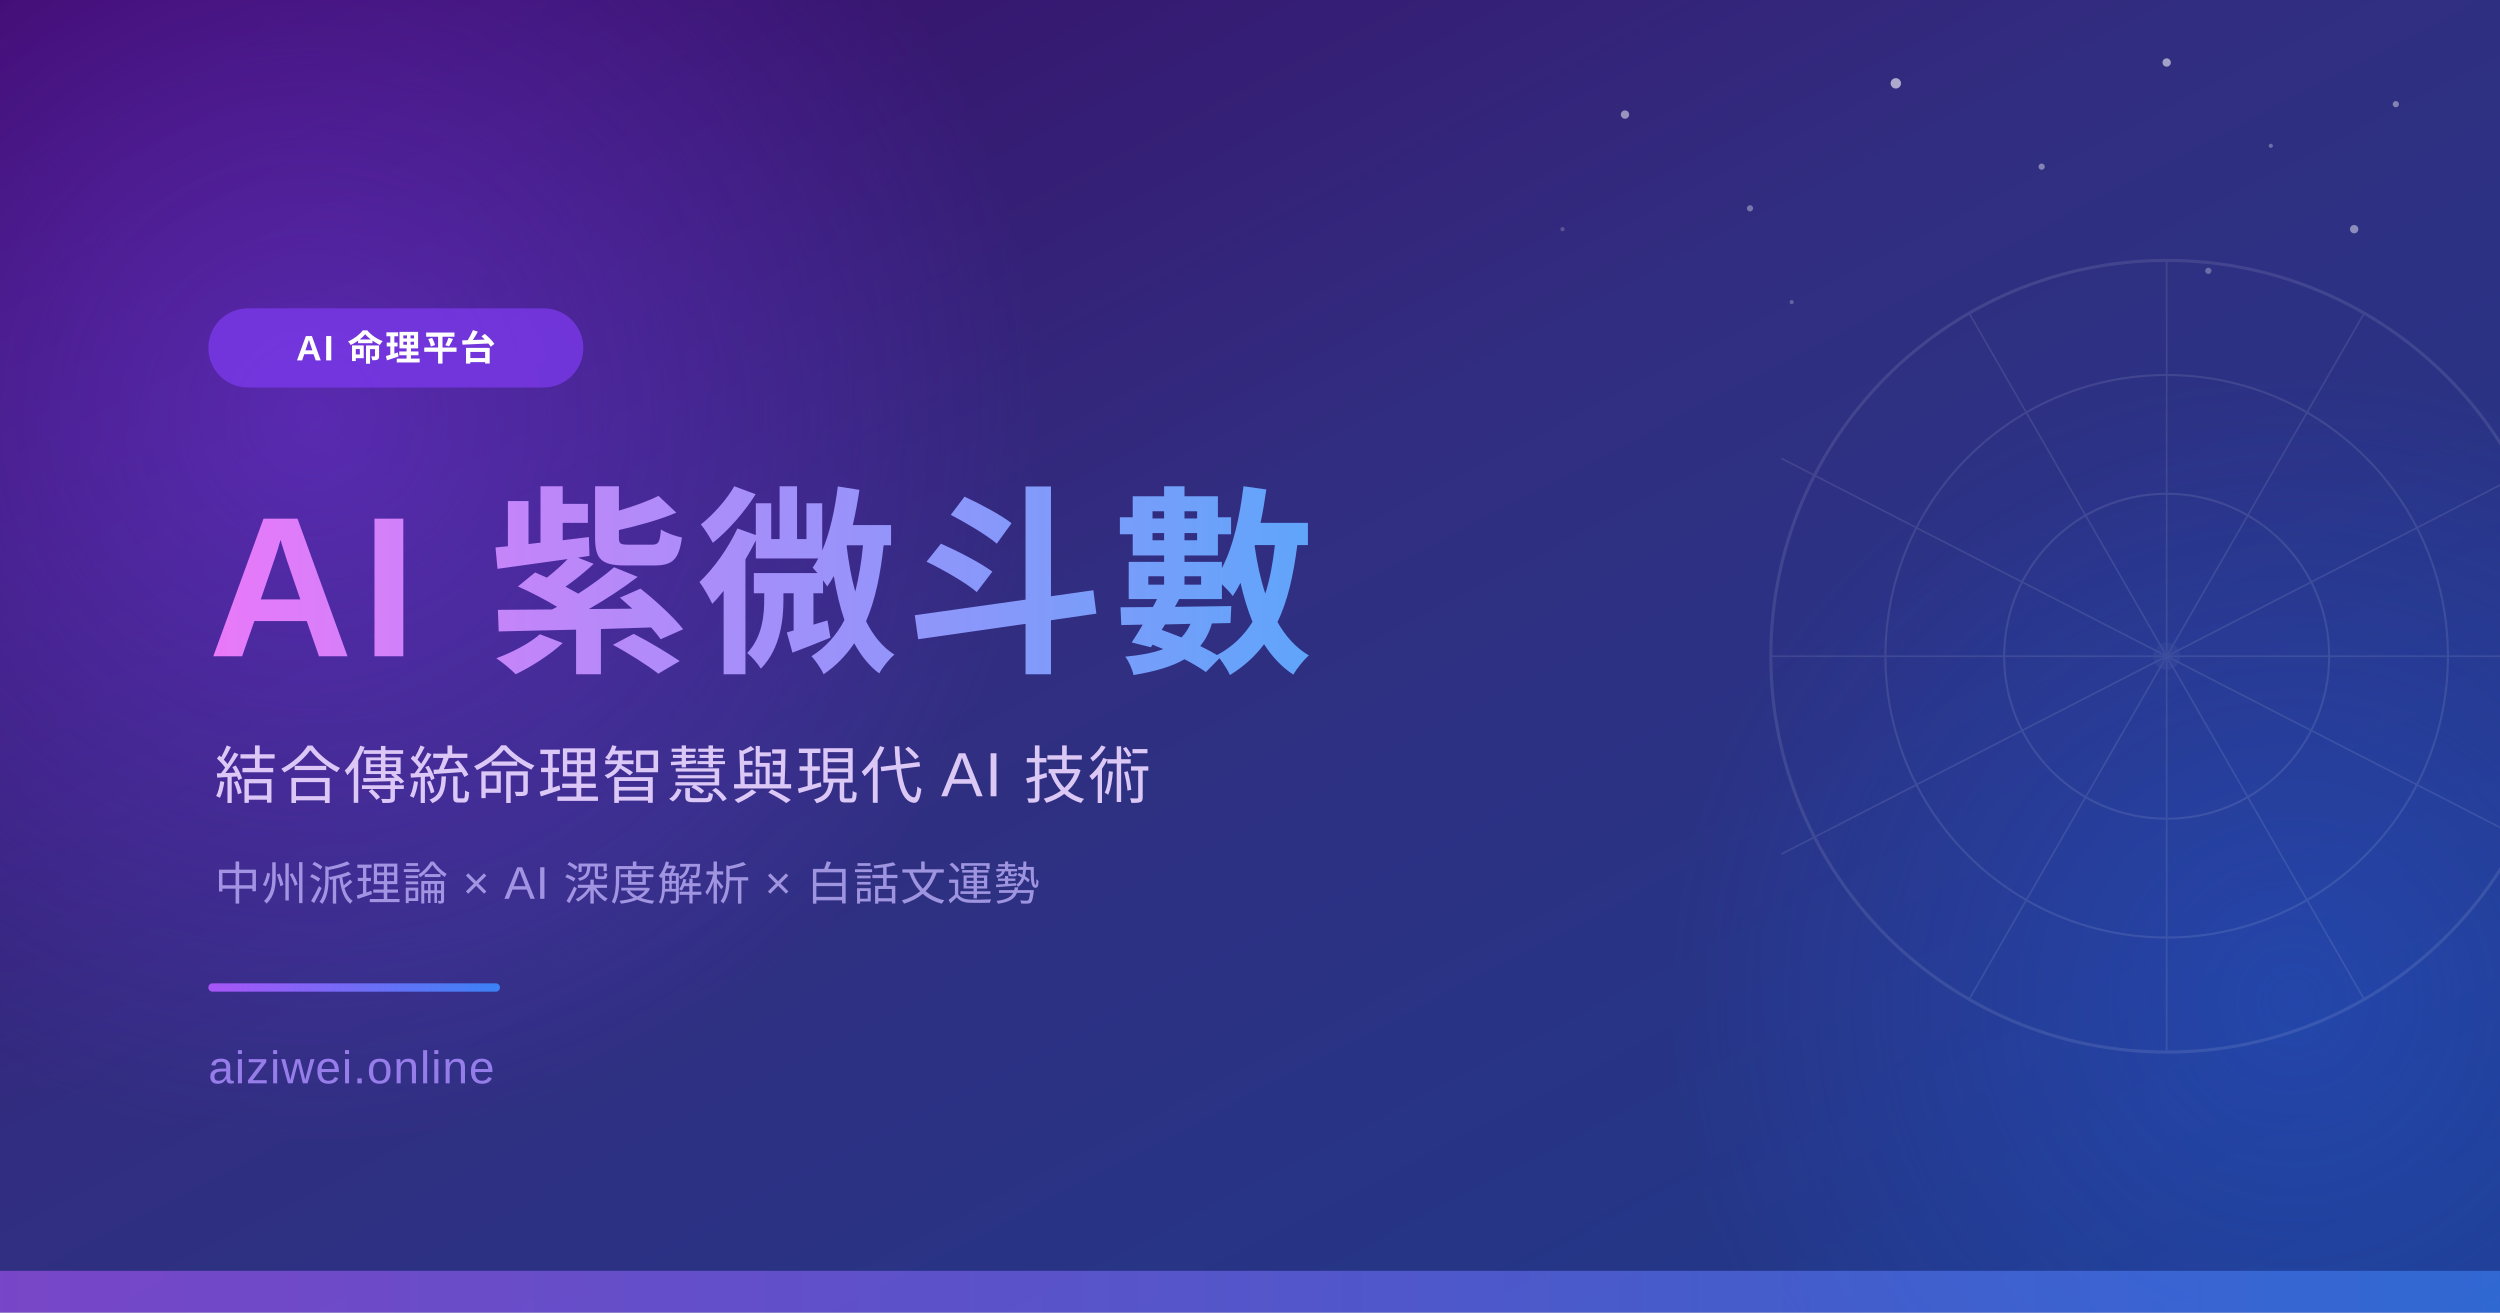
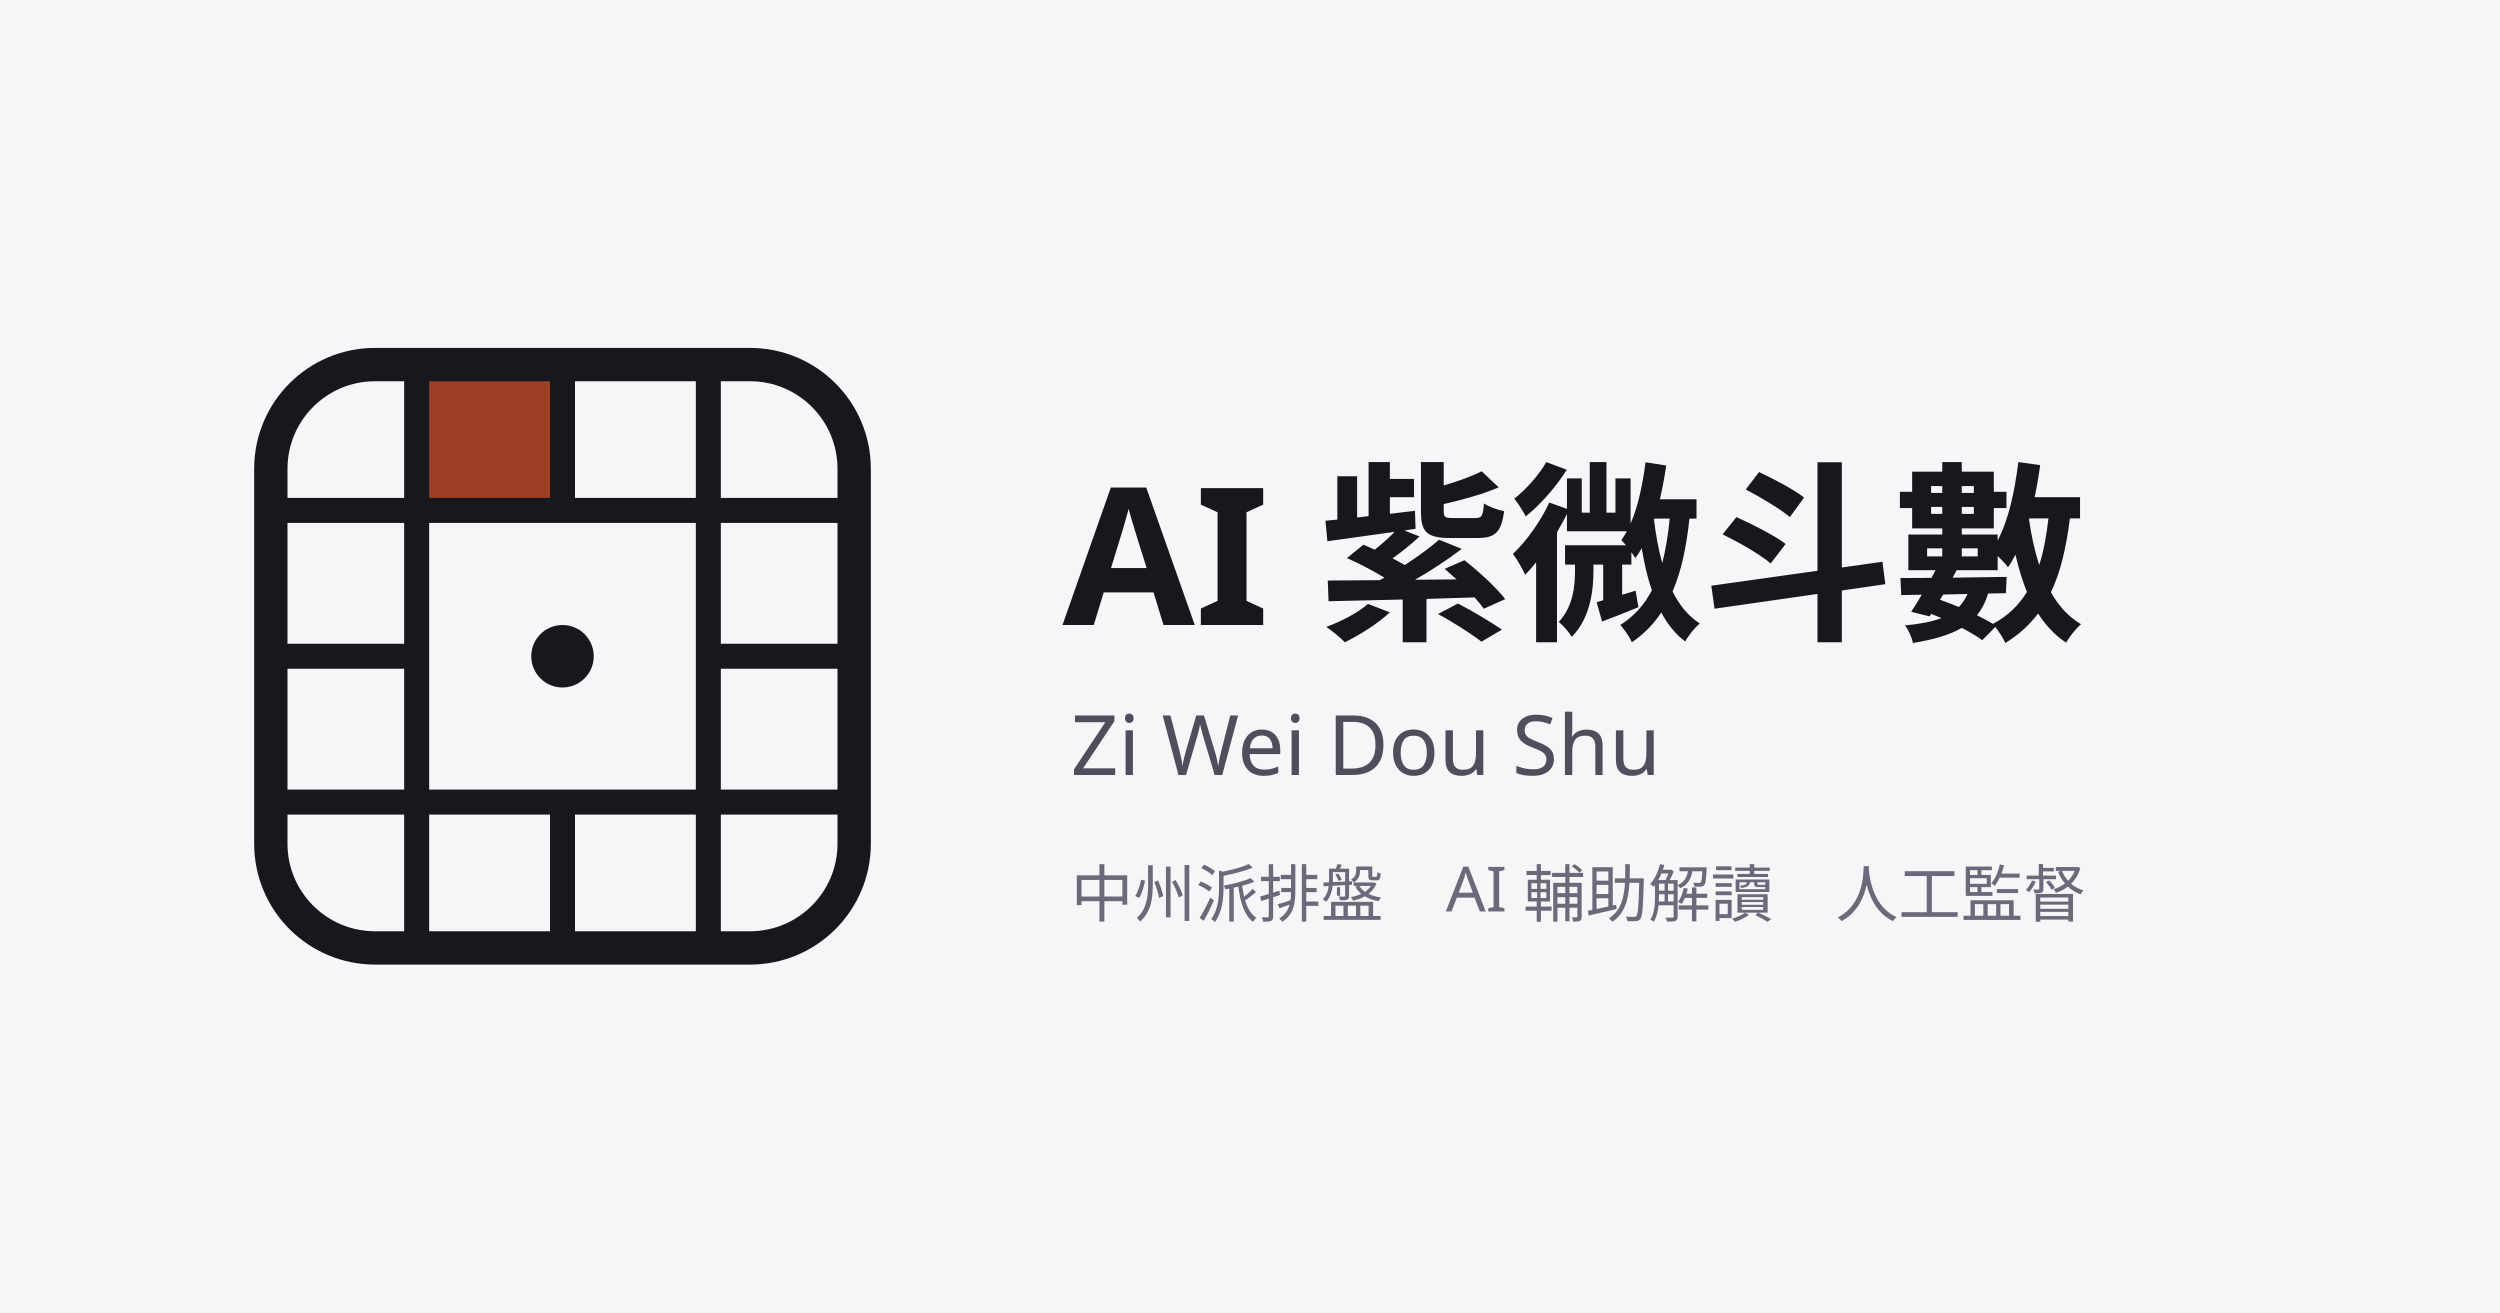
<svg xmlns="http://www.w3.org/2000/svg" width="1200" height="630" viewBox="0 0 1200 630">
-   <defs>
-     <linearGradient id="bg" x1="0%" y1="0%" x2="100%" y2="100%">
-       <stop offset="0%" stop-color="#3b0764" />
-       <stop offset="45%" stop-color="#312e81" />
-       <stop offset="100%" stop-color="#1e3a8a" />
-     </linearGradient>
-     <linearGradient id="titleGrad" x1="0%" y1="0%" x2="100%" y2="0%">
-       <stop offset="0%" stop-color="#e879f9" />
-       <stop offset="100%" stop-color="#60a5fa" />
-     </linearGradient>
-     <linearGradient id="barGrad" x1="0%" y1="0%" x2="100%" y2="0%">
-       <stop offset="0%" stop-color="#a855f7" />
-       <stop offset="100%" stop-color="#3b82f6" />
-     </linearGradient>
-     <radialGradient id="glowL" cx="50%" cy="50%" r="50%">
-       <stop offset="0%" stop-color="#7c3aed" stop-opacity="0.5" />
-       <stop offset="100%" stop-color="#7c3aed" stop-opacity="0" />
-     </radialGradient>
-     <radialGradient id="glowR" cx="50%" cy="50%" r="50%">
-       <stop offset="0%" stop-color="#2563eb" stop-opacity="0.35" />
-       <stop offset="100%" stop-color="#2563eb" stop-opacity="0" />
-     </radialGradient>
-   </defs>
-   <rect width="1200" height="630" fill="url(#bg)" />
-   <ellipse cx="150" cy="200" rx="350" ry="350" fill="url(#glowL)" />
-   <ellipse cx="1100" cy="480" rx="300" ry="300" fill="url(#glowR)" />
-   <circle cx="780" cy="55" r="2" fill="white" opacity="0.5" />
-   <circle cx="840" cy="100" r="1.5" fill="white" opacity="0.35" />
-   <circle cx="910" cy="40" r="2.5" fill="white" opacity="0.6" />
-   <circle cx="980" cy="80" r="1.5" fill="white" opacity="0.4" />
-   <circle cx="1040" cy="30" r="2" fill="white" opacity="0.55" />
-   <circle cx="1090" cy="70" r="1" fill="white" opacity="0.3" />
-   <circle cx="1130" cy="110" r="2" fill="white" opacity="0.45" />
-   <circle cx="860" cy="145" r="1" fill="white" opacity="0.25" />
-   <circle cx="1060" cy="130" r="1.5" fill="white" opacity="0.3" />
-   <circle cx="750" cy="110" r="1" fill="white" opacity="0.2" />
-   <circle cx="1150" cy="50" r="1.5" fill="white" opacity="0.4" />
-   <g transform="translate(870, 315)" opacity="0.1" stroke="white" fill="none">
-     <circle cx="170" cy="0" r="190" stroke-width="1.5" />
-     <circle cx="170" cy="0" r="135" stroke-width="1" />
-     <circle cx="170" cy="0" r="78" stroke-width="1" />
-     <line x1="170" y1="-190" x2="170" y2="190" stroke-width="0.8" />
-     <line x1="-20" y1="0" x2="360" y2="0" stroke-width="0.8" />
-     <line x1="75" y1="-165" x2="265" y2="165" stroke-width="0.8" />
-     <line x1="75" y1="165" x2="265" y2="-165" stroke-width="0.8" />
-     <line x1="-15" y1="-95" x2="355" y2="95" stroke-width="0.8" />
-     <line x1="-15" y1="95" x2="355" y2="-95" stroke-width="0.8" />
-     <circle cx="170" cy="0" r="6" fill="white" opacity="0.4" />
+   <rect width="1200" height="630" fill="#F6F6F8" />
+   <g transform="translate(110 155) scale(10)">
+     <rect x="9" y="2" width="7" height="7" fill="#9C3D25" />
+     <rect x="2" y="2" width="28" height="28" rx="5" fill="none" stroke="#17171E" stroke-width="1.6" />
+     <path d="M9 2v7M16 2v7M23 2v7M9 23v7M16 23v7M23 23v7M2 9h7M2 16h7M2 23h7M23 9h7M23 16h7M23 23h7" fill="none" stroke="#17171E" stroke-width="1.2" />
+     <rect x="9" y="9" width="14" height="14" fill="none" stroke="#17171E" stroke-width="1.2" />
+     <circle cx="16" cy="16" r="1.5" fill="#17171E" />
  </g>
-   <rect x="100" y="148" width="180" height="38" rx="19" fill="#7c3aed" fill-opacity="0.75" />
-   <text x="190" y="173" text-anchor="middle" font-family="'PingFang TC','Microsoft JhengHei','Noto Sans TC',Arial,sans-serif" font-size="17" font-weight="600" fill="white" letter-spacing="1">
-     AI 命理平台
-   </text>
-   <text x="100" y="315" font-family="'PingFang TC','Microsoft JhengHei','Noto Sans TC',Arial,sans-serif" font-size="96" font-weight="900" fill="url(#titleGrad)" letter-spacing="4">
-     AI 紫微斗數
-   </text>
-   <text x="103" y="383" font-family="'PingFang TC','Microsoft JhengHei','Noto Sans TC',Arial,sans-serif" font-size="30" fill="#e9d5ff" fill-opacity="0.92" letter-spacing="1">
-     結合傳統命理智慧與現代 AI 技術
-   </text>
-   <text x="103" y="432" font-family="'PingFang TC','Microsoft JhengHei','Noto Sans TC',Arial,sans-serif" font-size="22" fill="#c4b5fd" fill-opacity="0.75" letter-spacing="0.5">
-     中州派理論 × AI 深度解析 × 白話文運勢
-   </text>
-   <rect x="100" y="472" width="140" height="4" rx="2" fill="url(#barGrad)" />
-   <text x="100" y="520" font-family="'PingFang TC','Microsoft JhengHei','Noto Sans TC',Arial,sans-serif" font-size="22" fill="#a78bfa" fill-opacity="0.85" letter-spacing="0.5">
-     aiziwei.online
-   </text>
-   <rect x="0" y="610" width="1200" height="20" fill="url(#barGrad)" opacity="0.6" />
+   <text x="510" y="300" font-family="Noto Sans TC, PingFang TC, sans-serif" font-size="92" font-weight="700" fill="#17171E">AI 紫微斗數</text>
+   <text x="514" y="372" font-family="Noto Sans TC, PingFang TC, sans-serif" font-size="40" font-weight="400" fill="#4E4E5C">Zi Wei Dou Shu</text>
+   <text x="514" y="440" font-family="Noto Sans TC, PingFang TC, sans-serif" font-size="30" font-weight="400" fill="#6A6A7A">中州派排盤　AI 輔助解讀　人工監督</text>
</svg>
